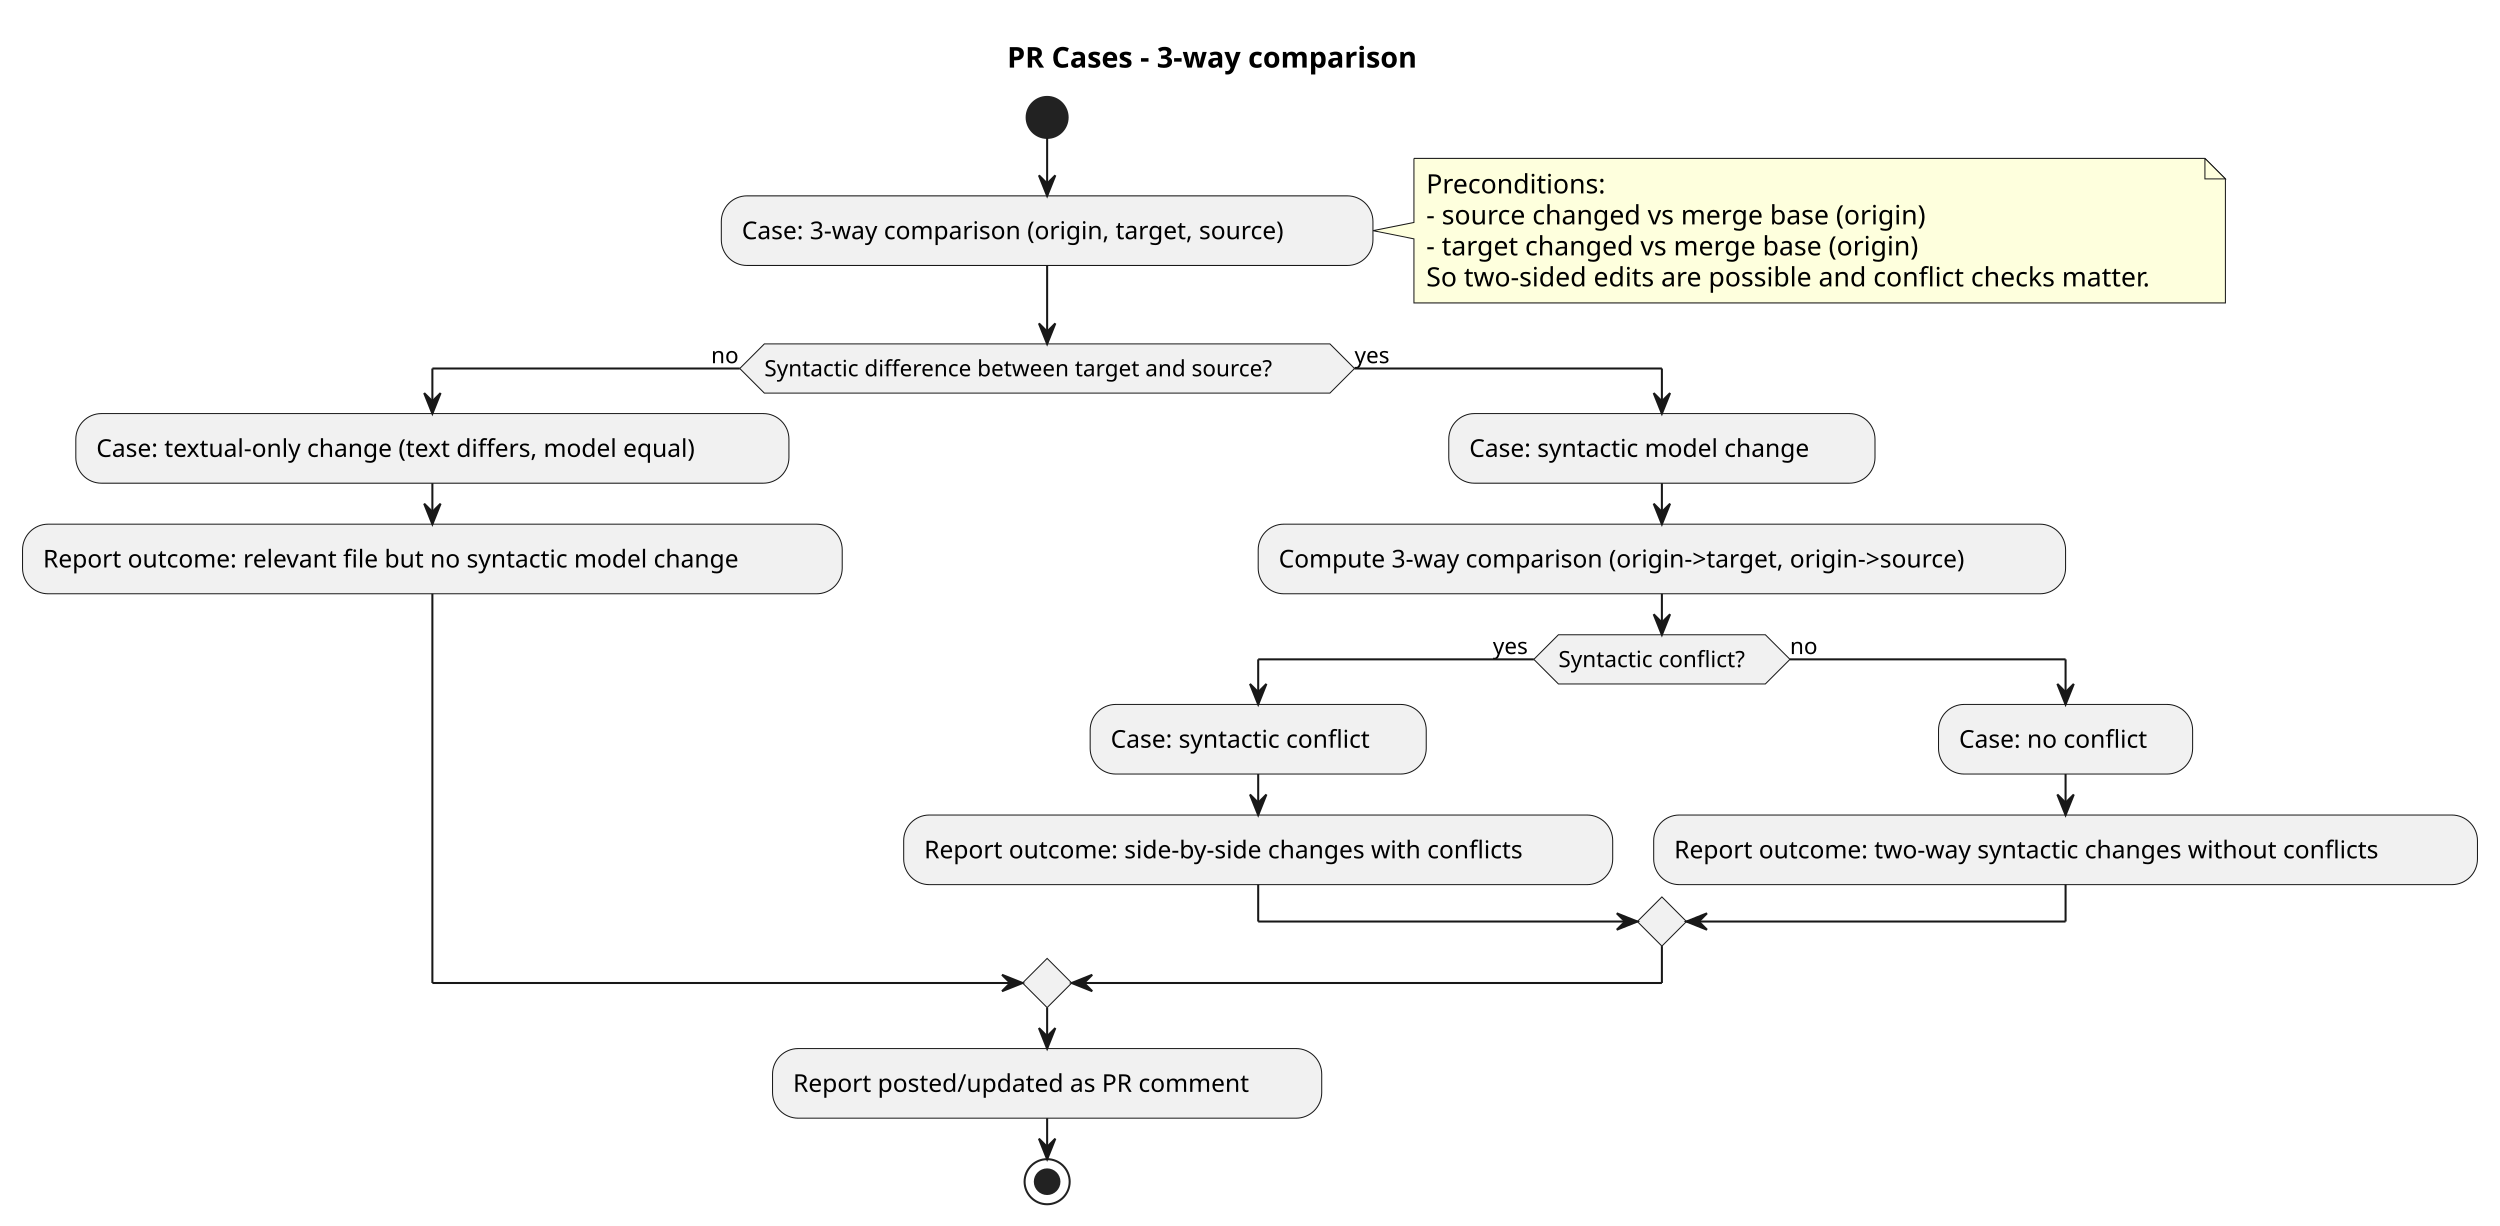
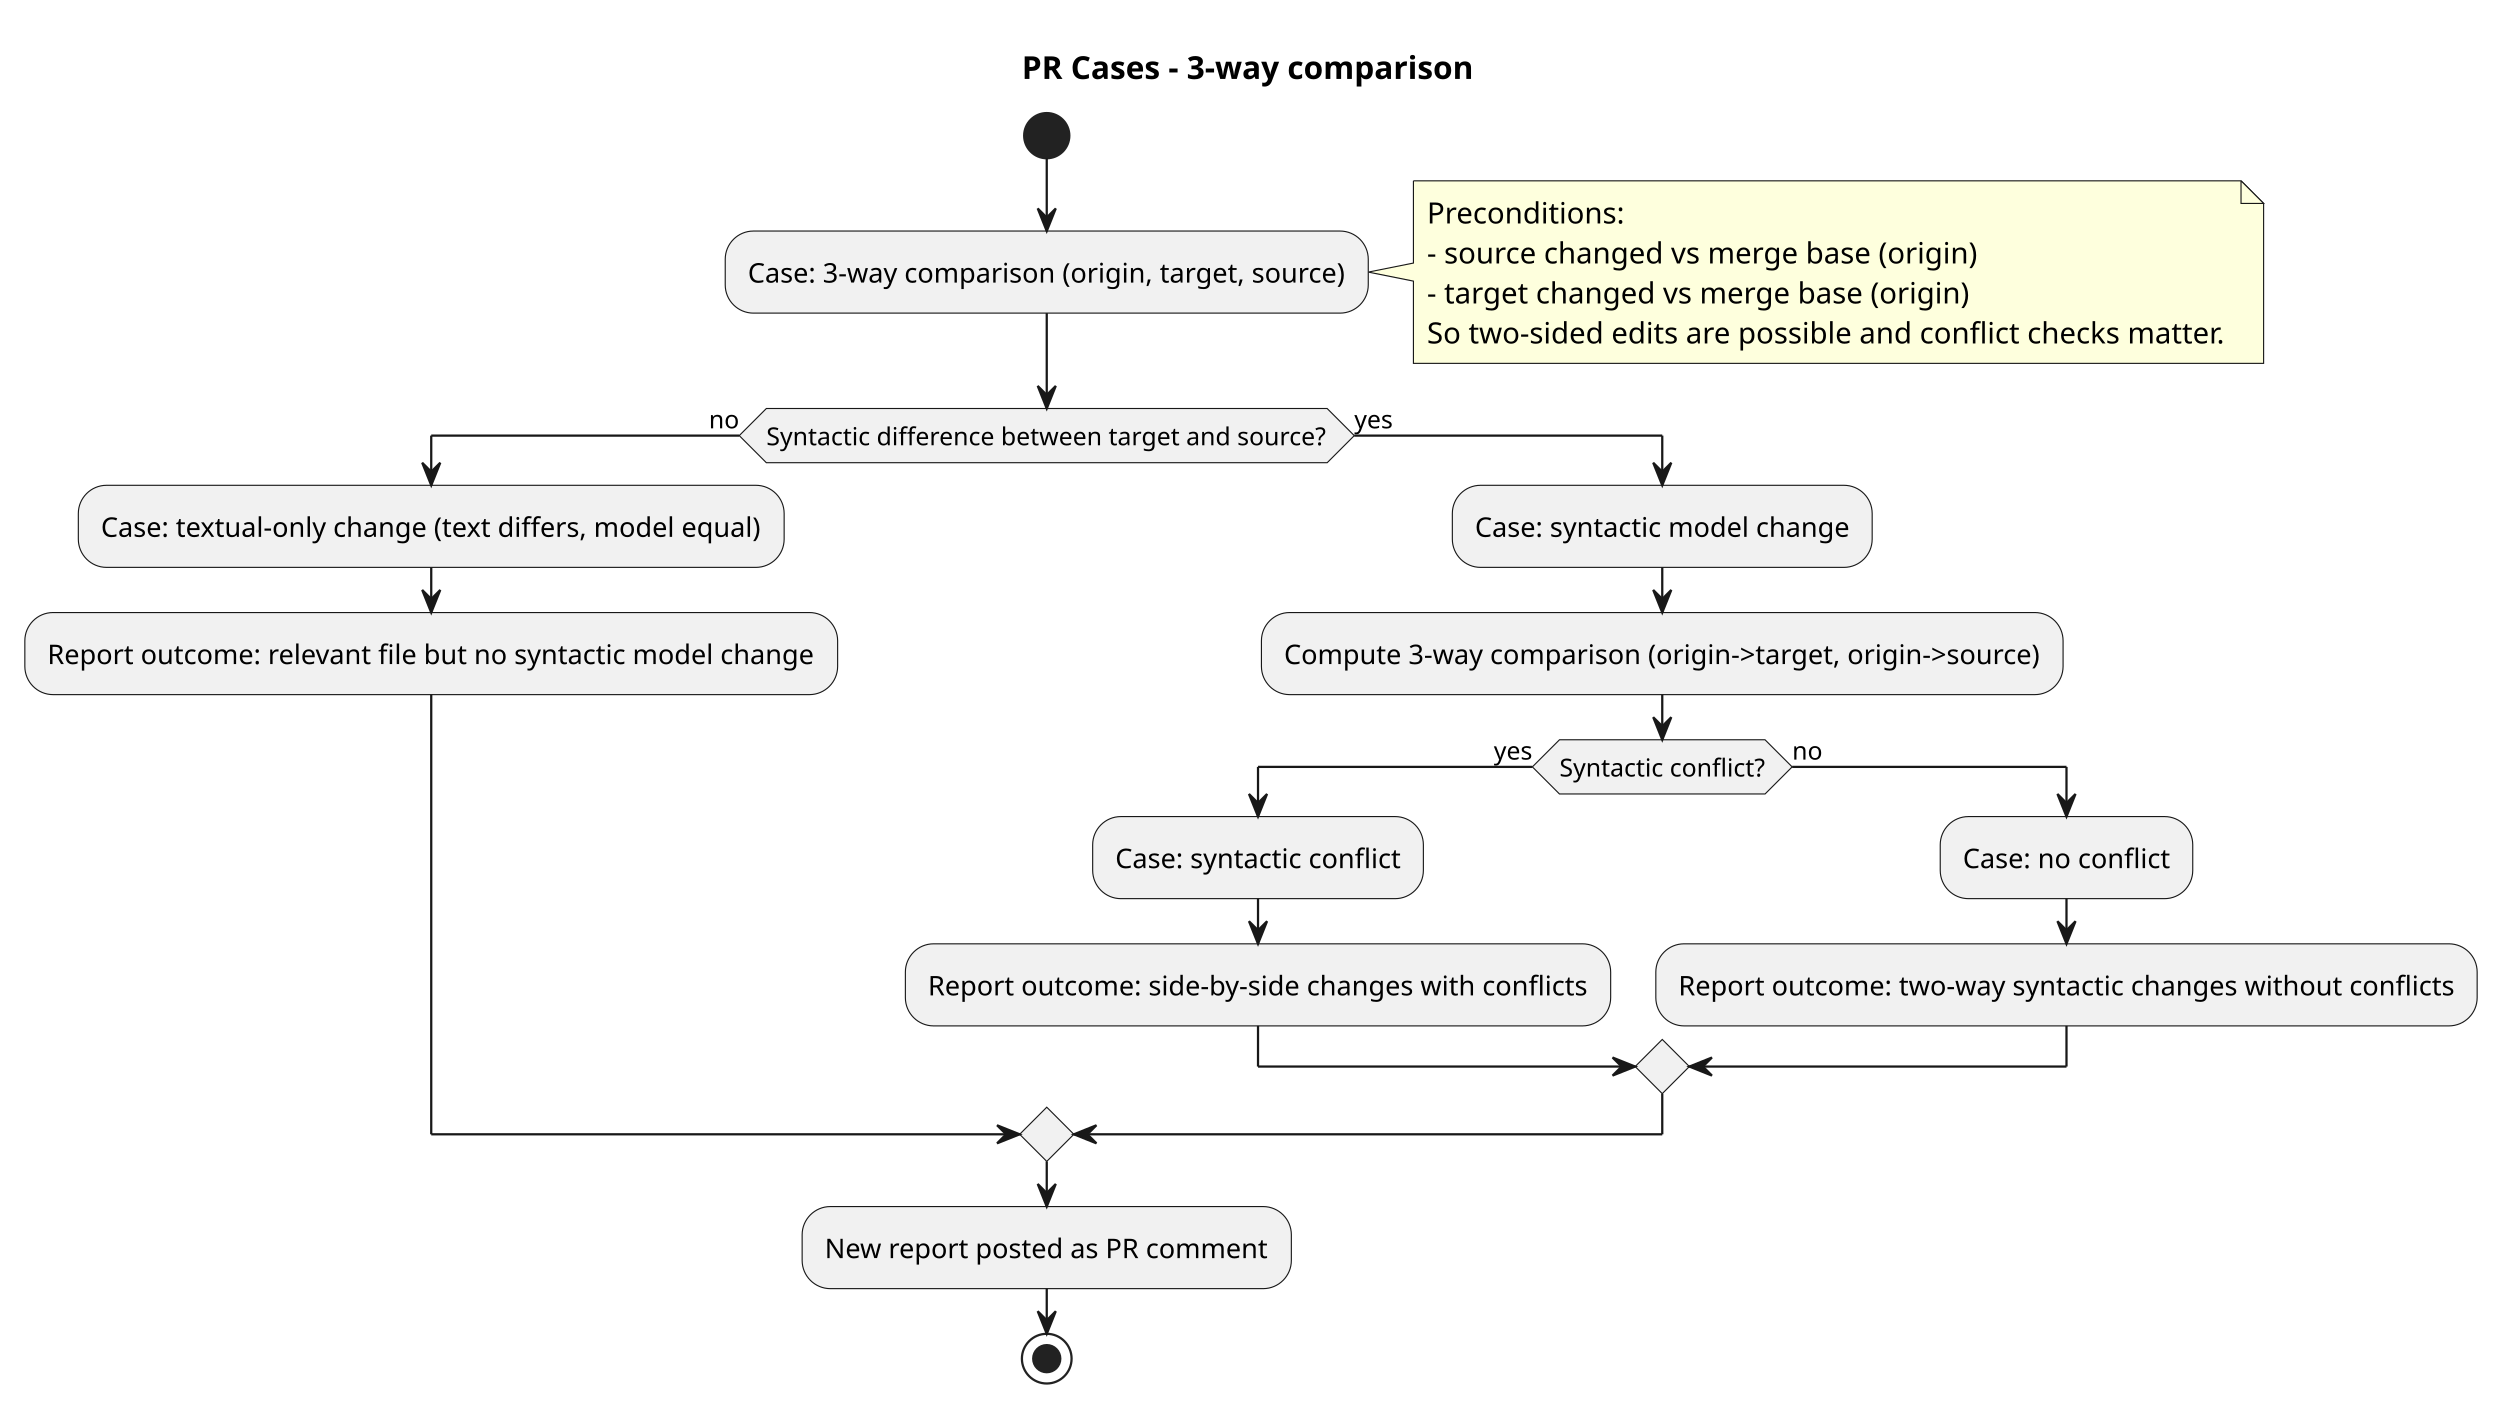
- <svg xmlns="http://www.w3.org/2000/svg" contentStyleType="text/css" height="598px" preserveAspectRatio="none" style="width:1220px;height:598px;background:#FFFFFF;" version="1.1" viewBox="0 0 1220 598" width="1220px" zoomAndPan="magnify">
+ <svg xmlns="http://www.w3.org/2000/svg" contentStyleType="text/css" data-diagram-type="ACTIVITY" height="623px" preserveAspectRatio="none" style="width:1107px;height:623px;background:#FFFFFF;" version="1.1" viewBox="0 0 1107 623" width="1107px" zoomAndPan="magnify">
  <defs />
  <g>
-     <text fill="#000000" font-family="sans-serif" font-size="14" font-weight="bold" lengthAdjust="spacing" textLength="234" x="491.5" y="32.995">PR Cases - 3-way comparison</text>
-     <ellipse cx="511" cy="57.297" fill="#222222" rx="10" ry="10" style="stroke:#222222;stroke-width:1.0;" />
-     <path d="M690,77.297 L690,108.562 L670,112.562 L690,116.562 L690,147.828 A0,0 0 0 0 690,147.828 L1086,147.828 A0,0 0 0 0 1086,147.828 L1086,87.297 L1076,77.297 L690,77.297 A0,0 0 0 0 690,77.297 " fill="#FEFFDD" style="stroke:#181818;stroke-width:0.5;" />
-     <path d="M1076,77.297 L1076,87.297 L1086,87.297 L1076,77.297 " fill="#FEFFDD" style="stroke:#181818;stroke-width:0.5;" />
-     <text fill="#000000" font-family="sans-serif" font-size="13" lengthAdjust="spacing" textLength="90" x="696" y="94.364">Preconditions:</text>
-     <text fill="#000000" font-family="sans-serif" font-size="13" lengthAdjust="spacing" textLength="259" x="696" y="109.497">- source changed vs merge base (origin)</text>
-     <text fill="#000000" font-family="sans-serif" font-size="13" lengthAdjust="spacing" textLength="255" x="696" y="124.629">- target changed vs merge base (origin)</text>
-     <text fill="#000000" font-family="sans-serif" font-size="13" lengthAdjust="spacing" textLength="375" x="696" y="139.762">So two-sided edits are possible and conflict checks matter.</text>
-     <rect fill="#F1F1F1" height="33.969" rx="12.5" ry="12.5" style="stroke:#181818;stroke-width:0.5;" width="318" x="352" y="95.578" />
-     <text fill="#000000" font-family="sans-serif" font-size="12" lengthAdjust="spacing" textLength="298" x="362" y="116.717">Case: 3-way comparison (origin, target, source)</text>
-     <polygon fill="#F1F1F1" points="373,167.828,649,167.828,661,179.828,649,191.828,373,191.828,361,179.828,373,167.828" style="stroke:#181818;stroke-width:0.5;" />
-     <text fill="#000000" font-family="sans-serif" font-size="11" lengthAdjust="spacing" textLength="276" x="373" y="183.636">Syntactic difference between target and source?</text>
-     <text fill="#000000" font-family="sans-serif" font-size="11" lengthAdjust="spacing" textLength="14" x="347" y="177.234">no</text>
-     <text fill="#000000" font-family="sans-serif" font-size="11" lengthAdjust="spacing" textLength="20" x="661" y="177.234">yes</text>
-     <rect fill="#F1F1F1" height="33.969" rx="12.5" ry="12.5" style="stroke:#181818;stroke-width:0.5;" width="348" x="37" y="201.828" />
-     <text fill="#000000" font-family="sans-serif" font-size="12" lengthAdjust="spacing" textLength="328" x="47" y="222.967">Case: textual-only change (text differs, model equal)</text>
-     <rect fill="#F1F1F1" height="33.969" rx="12.5" ry="12.5" style="stroke:#181818;stroke-width:0.5;" width="400" x="11" y="255.797" />
-     <text fill="#000000" font-family="sans-serif" font-size="12" lengthAdjust="spacing" textLength="380" x="21" y="276.935">Report outcome: relevant file but no syntactic model change</text>
-     <rect fill="#F1F1F1" height="33.969" rx="12.5" ry="12.5" style="stroke:#181818;stroke-width:0.5;" width="208" x="707" y="201.828" />
-     <text fill="#000000" font-family="sans-serif" font-size="12" lengthAdjust="spacing" textLength="188" x="717" y="222.967">Case: syntactic model change</text>
-     <rect fill="#F1F1F1" height="33.969" rx="12.5" ry="12.5" style="stroke:#181818;stroke-width:0.5;" width="394" x="614" y="255.797" />
-     <text fill="#000000" font-family="sans-serif" font-size="12" lengthAdjust="spacing" textLength="374" x="624" y="276.935">Compute 3-way comparison (origin-&gt;target, origin-&gt;source)</text>
-     <polygon fill="#F1F1F1" points="760.5,309.766,861.5,309.766,873.5,321.766,861.5,333.766,760.5,333.766,748.5,321.766,760.5,309.766" style="stroke:#181818;stroke-width:0.5;" />
-     <text fill="#000000" font-family="sans-serif" font-size="11" lengthAdjust="spacing" textLength="101" x="760.5" y="325.574">Syntactic conflict?</text>
-     <text fill="#000000" font-family="sans-serif" font-size="11" lengthAdjust="spacing" textLength="20" x="728.5" y="319.171">yes</text>
-     <text fill="#000000" font-family="sans-serif" font-size="11" lengthAdjust="spacing" textLength="14" x="873.5" y="319.171">no</text>
-     <rect fill="#F1F1F1" height="33.969" rx="12.5" ry="12.5" style="stroke:#181818;stroke-width:0.5;" width="164" x="532" y="343.766" />
-     <text fill="#000000" font-family="sans-serif" font-size="12" lengthAdjust="spacing" textLength="144" x="542" y="364.904">Case: syntactic conflict</text>
-     <rect fill="#F1F1F1" height="33.969" rx="12.5" ry="12.5" style="stroke:#181818;stroke-width:0.5;" width="346" x="441" y="397.734" />
-     <text fill="#000000" font-family="sans-serif" font-size="12" lengthAdjust="spacing" textLength="326" x="451" y="418.873">Report outcome: side-by-side changes with conflicts</text>
-     <rect fill="#F1F1F1" height="33.969" rx="12.5" ry="12.5" style="stroke:#181818;stroke-width:0.5;" width="124" x="946" y="343.766" />
-     <text fill="#000000" font-family="sans-serif" font-size="12" lengthAdjust="spacing" textLength="104" x="956" y="364.904">Case: no conflict</text>
-     <rect fill="#F1F1F1" height="33.969" rx="12.5" ry="12.5" style="stroke:#181818;stroke-width:0.5;" width="402" x="807" y="397.734" />
-     <text fill="#000000" font-family="sans-serif" font-size="12" lengthAdjust="spacing" textLength="382" x="817" y="418.873">Report outcome: two-way syntactic changes without conflicts</text>
-     <polygon fill="#F1F1F1" points="811,437.703,823,449.703,811,461.703,799,449.703,811,437.703" style="stroke:#181818;stroke-width:0.5;" />
-     <polygon fill="#F1F1F1" points="511,467.703,523,479.703,511,491.703,499,479.703,511,467.703" style="stroke:#181818;stroke-width:0.5;" />
-     <rect fill="#F1F1F1" height="33.969" rx="12.5" ry="12.5" style="stroke:#181818;stroke-width:0.5;" width="268" x="377" y="511.703" />
-     <text fill="#000000" font-family="sans-serif" font-size="12" lengthAdjust="spacing" textLength="248" x="387" y="532.842">Report posted/updated as PR comment</text>
-     <ellipse cx="511" cy="576.672" fill="none" rx="11" ry="11" style="stroke:#222222;stroke-width:1.0;" />
-     <ellipse cx="511" cy="576.672" fill="#222222" rx="6" ry="6" style="stroke:#222222;stroke-width:1.0;" />
-     <line style="stroke:#181818;stroke-width:1.0;" x1="511" x2="511" y1="67.297" y2="95.578" />
-     <polygon fill="#181818" points="507,85.578,511,95.578,515,85.578,511,89.578" style="stroke:#181818;stroke-width:1.0;" />
-     <line style="stroke:#181818;stroke-width:1.0;" x1="211" x2="211" y1="235.797" y2="255.797" />
-     <polygon fill="#181818" points="207,245.797,211,255.797,215,245.797,211,249.797" style="stroke:#181818;stroke-width:1.0;" />
-     <line style="stroke:#181818;stroke-width:1.0;" x1="811" x2="811" y1="235.797" y2="255.797" />
-     <polygon fill="#181818" points="807,245.797,811,255.797,815,245.797,811,249.797" style="stroke:#181818;stroke-width:1.0;" />
-     <line style="stroke:#181818;stroke-width:1.0;" x1="614" x2="614" y1="377.734" y2="397.734" />
-     <polygon fill="#181818" points="610,387.734,614,397.734,618,387.734,614,391.734" style="stroke:#181818;stroke-width:1.0;" />
-     <line style="stroke:#181818;stroke-width:1.0;" x1="1008" x2="1008" y1="377.734" y2="397.734" />
-     <polygon fill="#181818" points="1004,387.734,1008,397.734,1012,387.734,1008,391.734" style="stroke:#181818;stroke-width:1.0;" />
-     <line style="stroke:#181818;stroke-width:1.0;" x1="748.5" x2="614" y1="321.766" y2="321.766" />
-     <line style="stroke:#181818;stroke-width:1.0;" x1="614" x2="614" y1="321.766" y2="343.766" />
-     <polygon fill="#181818" points="610,333.766,614,343.766,618,333.766,614,337.766" style="stroke:#181818;stroke-width:1.0;" />
-     <line style="stroke:#181818;stroke-width:1.0;" x1="873.5" x2="1008" y1="321.766" y2="321.766" />
-     <line style="stroke:#181818;stroke-width:1.0;" x1="1008" x2="1008" y1="321.766" y2="343.766" />
-     <polygon fill="#181818" points="1004,333.766,1008,343.766,1012,333.766,1008,337.766" style="stroke:#181818;stroke-width:1.0;" />
-     <line style="stroke:#181818;stroke-width:1.0;" x1="614" x2="614" y1="431.703" y2="449.703" />
-     <line style="stroke:#181818;stroke-width:1.0;" x1="614" x2="799" y1="449.703" y2="449.703" />
-     <polygon fill="#181818" points="789,445.703,799,449.703,789,453.703,793,449.703" style="stroke:#181818;stroke-width:1.0;" />
-     <line style="stroke:#181818;stroke-width:1.0;" x1="1008" x2="1008" y1="431.703" y2="449.703" />
-     <line style="stroke:#181818;stroke-width:1.0;" x1="1008" x2="823" y1="449.703" y2="449.703" />
-     <polygon fill="#181818" points="833,445.703,823,449.703,833,453.703,829,449.703" style="stroke:#181818;stroke-width:1.0;" />
-     <line style="stroke:#181818;stroke-width:1.0;" x1="811" x2="811" y1="289.766" y2="309.766" />
-     <polygon fill="#181818" points="807,299.766,811,309.766,815,299.766,811,303.766" style="stroke:#181818;stroke-width:1.0;" />
-     <line style="stroke:#181818;stroke-width:1.0;" x1="361" x2="211" y1="179.828" y2="179.828" />
-     <line style="stroke:#181818;stroke-width:1.0;" x1="211" x2="211" y1="179.828" y2="201.828" />
-     <polygon fill="#181818" points="207,191.828,211,201.828,215,191.828,211,195.828" style="stroke:#181818;stroke-width:1.0;" />
-     <line style="stroke:#181818;stroke-width:1.0;" x1="661" x2="811" y1="179.828" y2="179.828" />
-     <line style="stroke:#181818;stroke-width:1.0;" x1="811" x2="811" y1="179.828" y2="201.828" />
-     <polygon fill="#181818" points="807,191.828,811,201.828,815,191.828,811,195.828" style="stroke:#181818;stroke-width:1.0;" />
-     <line style="stroke:#181818;stroke-width:1.0;" x1="211" x2="211" y1="289.766" y2="479.703" />
-     <line style="stroke:#181818;stroke-width:1.0;" x1="211" x2="499" y1="479.703" y2="479.703" />
-     <polygon fill="#181818" points="489,475.703,499,479.703,489,483.703,493,479.703" style="stroke:#181818;stroke-width:1.0;" />
-     <line style="stroke:#181818;stroke-width:1.0;" x1="811" x2="811" y1="461.703" y2="479.703" />
-     <line style="stroke:#181818;stroke-width:1.0;" x1="811" x2="523" y1="479.703" y2="479.703" />
-     <polygon fill="#181818" points="533,475.703,523,479.703,533,483.703,529,479.703" style="stroke:#181818;stroke-width:1.0;" />
-     <line style="stroke:#181818;stroke-width:1.0;" x1="511" x2="511" y1="129.547" y2="167.828" />
-     <polygon fill="#181818" points="507,157.828,511,167.828,515,157.828,511,161.828" style="stroke:#181818;stroke-width:1.0;" />
-     <line style="stroke:#181818;stroke-width:1.0;" x1="511" x2="511" y1="491.703" y2="511.703" />
-     <polygon fill="#181818" points="507,501.703,511,511.703,515,501.703,511,505.703" style="stroke:#181818;stroke-width:1.0;" />
-     <line style="stroke:#181818;stroke-width:1.0;" x1="511" x2="511" y1="545.672" y2="565.672" />
-     <polygon fill="#181818" points="507,555.672,511,565.672,515,555.672,511,559.672" style="stroke:#181818;stroke-width:1.0;" />
+     <g class="title" data-source-line="1">
+       <text fill="#000000" font-family="sans-serif" font-size="14" font-weight="bold" lengthAdjust="spacing" textLength="199.961" x="452.461" y="34.966">PR Cases - 3-way comparison</text>
+     </g>
+     <ellipse cx="463.499" cy="60.068" fill="#222222" rx="10" ry="10" style="stroke:#222222;stroke-width:1;" />
+     <path d="M625.866,80.068 L625.866,116.48 L605.866,120.48 L625.866,124.48 L625.866,160.892 A0,0 0 0 0 625.866,160.892 L1002.325,160.892 A0,0 0 0 0 1002.325,160.892 L1002.325,90.068 L992.325,80.068 L625.866,80.068 A0,0 0 0 0 625.866,80.068" fill="#FEFFDD" style="stroke:#181818;stroke-width:0.5;" />
+     <path d="M992.325,80.068 L992.325,90.068 L1002.325,90.068 L992.325,80.068" fill="#FEFFDD" style="stroke:#181818;stroke-width:0.5;" />
+     <text fill="#000000" font-family="sans-serif" font-size="13" lengthAdjust="spacing" textLength="87.711" x="631.866" y="98.965">Preconditions:</text>
+     <text fill="#000000" font-family="sans-serif" font-size="13" lengthAdjust="spacing" textLength="244.088" x="631.866" y="116.671">- source changed vs merge base (origin)</text>
+     <text fill="#000000" font-family="sans-serif" font-size="13" lengthAdjust="spacing" textLength="240.396" x="631.866" y="134.377">- target changed vs merge base (origin)</text>
+     <text fill="#000000" font-family="sans-serif" font-size="13" lengthAdjust="spacing" textLength="355.459" x="631.866" y="152.083">So two-sided edits are possible and conflict checks matter.</text>
+     <rect fill="#F1F1F1" height="36.344" rx="12.5" ry="12.5" style="stroke:#181818;stroke-width:0.5;" width="284.734" x="321.132" y="102.308" />
+     <text fill="#000000" font-family="sans-serif" font-size="12" lengthAdjust="spacing" textLength="264.734" x="331.132" y="125.136">Case: 3-way comparison (origin, target, source)</text>
+     <polygon fill="#F1F1F1" points="339.332,180.892,587.666,180.892,599.666,192.892,587.666,204.892,339.332,204.892,327.332,192.892,339.332,180.892" style="stroke:#181818;stroke-width:0.5;" />
+     <text fill="#000000" font-family="sans-serif" font-size="11" lengthAdjust="spacing" textLength="248.334" x="339.332" y="197.16">Syntactic difference between target and source?</text>
+     <text fill="#000000" font-family="sans-serif" font-size="11" lengthAdjust="spacing" textLength="13.453" x="313.879" y="189.669">no</text>
+     <text fill="#000000" font-family="sans-serif" font-size="11" lengthAdjust="spacing" textLength="17.083" x="599.666" y="189.669">yes</text>
+     <rect fill="#F1F1F1" height="36.344" rx="12.5" ry="12.5" style="stroke:#181818;stroke-width:0.5;" width="312.538" x="34.682" y="214.892" />
+     <text fill="#000000" font-family="sans-serif" font-size="12" lengthAdjust="spacing" textLength="292.538" x="44.682" y="237.72">Case: textual-only change (text differs, model equal)</text>
+     <rect fill="#F1F1F1" height="36.344" rx="12.5" ry="12.5" style="stroke:#181818;stroke-width:0.5;" width="359.902" x="11" y="271.236" />
+     <text fill="#000000" font-family="sans-serif" font-size="12" lengthAdjust="spacing" textLength="339.902" x="21" y="294.064">Report outcome: relevant file but no syntactic model change</text>
+     <rect fill="#F1F1F1" height="36.344" rx="12.5" ry="12.5" style="stroke:#181818;stroke-width:0.5;" width="185.901" x="643.096" y="214.892" />
+     <text fill="#000000" font-family="sans-serif" font-size="12" lengthAdjust="spacing" textLength="165.901" x="653.096" y="237.72">Case: syntactic model change</text>
+     <rect fill="#F1F1F1" height="36.344" rx="12.5" ry="12.5" style="stroke:#181818;stroke-width:0.5;" width="354.97" x="558.561" y="271.236" />
+     <text fill="#000000" font-family="sans-serif" font-size="12" lengthAdjust="spacing" textLength="334.97" x="568.561" y="294.064">Compute 3-way comparison (origin-&gt;target, origin-&gt;source)</text>
+     <polygon fill="#F1F1F1" points="690.529,327.58,781.564,327.58,793.564,339.58,781.564,351.58,690.529,351.58,678.529,339.58,690.529,327.58" style="stroke:#181818;stroke-width:0.5;" />
+     <text fill="#000000" font-family="sans-serif" font-size="11" lengthAdjust="spacing" textLength="91.035" x="690.529" y="343.848">Syntactic conflict?</text>
+     <text fill="#000000" font-family="sans-serif" font-size="11" lengthAdjust="spacing" textLength="17.083" x="661.446" y="336.357">yes</text>
+     <text fill="#000000" font-family="sans-serif" font-size="11" lengthAdjust="spacing" textLength="13.453" x="793.564" y="336.357">no</text>
+     <rect fill="#F1F1F1" height="36.344" rx="12.5" ry="12.5" style="stroke:#181818;stroke-width:0.5;" width="146.433" x="483.835" y="361.58" />
+     <text fill="#000000" font-family="sans-serif" font-size="12" lengthAdjust="spacing" textLength="126.433" x="493.835" y="384.408">Case: syntactic conflict</text>
+     <rect fill="#F1F1F1" height="36.344" rx="12.5" ry="12.5" style="stroke:#181818;stroke-width:0.5;" width="312.298" x="400.902" y="417.924" />
+     <text fill="#000000" font-family="sans-serif" font-size="12" lengthAdjust="spacing" textLength="292.298" x="410.902" y="440.752">Report outcome: side-by-side changes with conflicts</text>
+     <rect fill="#F1F1F1" height="36.344" rx="12.5" ry="12.5" style="stroke:#181818;stroke-width:0.5;" width="111.813" x="859.135" y="361.58" />
+     <text fill="#000000" font-family="sans-serif" font-size="12" lengthAdjust="spacing" textLength="91.813" x="869.135" y="384.408">Case: no conflict</text>
+     <rect fill="#F1F1F1" height="36.344" rx="12.5" ry="12.5" style="stroke:#181818;stroke-width:0.5;" width="363.682" x="733.201" y="417.924" />
+     <text fill="#000000" font-family="sans-serif" font-size="12" lengthAdjust="spacing" textLength="343.682" x="743.201" y="440.752">Report outcome: two-way syntactic changes without conflicts</text>
+     <polygon fill="#F1F1F1" points="736.047,460.268,748.047,472.268,736.047,484.268,724.047,472.268,736.047,460.268" style="stroke:#181818;stroke-width:0.5;" />
+     <polygon fill="#F1F1F1" points="463.499,490.268,475.499,502.268,463.499,514.268,451.499,502.268,463.499,490.268" style="stroke:#181818;stroke-width:0.5;" />
+     <rect fill="#F1F1F1" height="36.344" rx="12.5" ry="12.5" style="stroke:#181818;stroke-width:0.5;" width="216.621" x="355.188" y="534.268" />
+     <text fill="#000000" font-family="sans-serif" font-size="12" lengthAdjust="spacing" textLength="196.621" x="365.188" y="557.096">New report posted as PR comment</text>
+     <ellipse cx="463.499" cy="601.613" fill="none" rx="11" ry="11" style="stroke:#222222;stroke-width:1;" />
+     <ellipse cx="463.499" cy="601.613" fill="#222222" rx="6" ry="6" style="stroke:#222222;stroke-width:1;" />
+     <line style="stroke:#181818;stroke-width:1;" x1="463.499" x2="463.499" y1="70.068" y2="102.308" />
+     <polygon fill="#181818" points="459.499,92.308,463.499,102.308,467.499,92.308,463.499,96.308" style="stroke:#181818;stroke-width:1;" />
+     <line style="stroke:#181818;stroke-width:1;" x1="190.951" x2="190.951" y1="251.236" y2="271.236" />
+     <polygon fill="#181818" points="186.951,261.236,190.951,271.236,194.951,261.236,190.951,265.236" style="stroke:#181818;stroke-width:1;" />
+     <line style="stroke:#181818;stroke-width:1;" x1="736.047" x2="736.047" y1="251.236" y2="271.236" />
+     <polygon fill="#181818" points="732.047,261.236,736.047,271.236,740.047,261.236,736.047,265.236" style="stroke:#181818;stroke-width:1;" />
+     <line style="stroke:#181818;stroke-width:1;" x1="557.051" x2="557.051" y1="397.924" y2="417.924" />
+     <polygon fill="#181818" points="553.051,407.924,557.051,417.924,561.051,407.924,557.051,411.924" style="stroke:#181818;stroke-width:1;" />
+     <line style="stroke:#181818;stroke-width:1;" x1="915.042" x2="915.042" y1="397.924" y2="417.924" />
+     <polygon fill="#181818" points="911.042,407.924,915.042,417.924,919.042,407.924,915.042,411.924" style="stroke:#181818;stroke-width:1;" />
+     <line style="stroke:#181818;stroke-width:1;" x1="678.529" x2="557.051" y1="339.58" y2="339.58" />
+     <line style="stroke:#181818;stroke-width:1;" x1="557.051" x2="557.051" y1="339.58" y2="361.58" />
+     <polygon fill="#181818" points="553.051,351.58,557.051,361.58,561.051,351.58,557.051,355.58" style="stroke:#181818;stroke-width:1;" />
+     <line style="stroke:#181818;stroke-width:1;" x1="793.564" x2="915.042" y1="339.58" y2="339.58" />
+     <line style="stroke:#181818;stroke-width:1;" x1="915.042" x2="915.042" y1="339.58" y2="361.58" />
+     <polygon fill="#181818" points="911.042,351.58,915.042,361.58,919.042,351.58,915.042,355.58" style="stroke:#181818;stroke-width:1;" />
+     <line style="stroke:#181818;stroke-width:1;" x1="557.051" x2="557.051" y1="454.268" y2="472.268" />
+     <line style="stroke:#181818;stroke-width:1;" x1="557.051" x2="724.047" y1="472.268" y2="472.268" />
+     <polygon fill="#181818" points="714.047,468.268,724.047,472.268,714.047,476.268,718.047,472.268" style="stroke:#181818;stroke-width:1;" />
+     <line style="stroke:#181818;stroke-width:1;" x1="915.042" x2="915.042" y1="454.268" y2="472.268" />
+     <line style="stroke:#181818;stroke-width:1;" x1="915.042" x2="748.047" y1="472.268" y2="472.268" />
+     <polygon fill="#181818" points="758.047,468.268,748.047,472.268,758.047,476.268,754.047,472.268" style="stroke:#181818;stroke-width:1;" />
+     <line style="stroke:#181818;stroke-width:1;" x1="736.047" x2="736.047" y1="307.58" y2="327.58" />
+     <polygon fill="#181818" points="732.047,317.58,736.047,327.58,740.047,317.58,736.047,321.58" style="stroke:#181818;stroke-width:1;" />
+     <line style="stroke:#181818;stroke-width:1;" x1="327.332" x2="190.951" y1="192.892" y2="192.892" />
+     <line style="stroke:#181818;stroke-width:1;" x1="190.951" x2="190.951" y1="192.892" y2="214.892" />
+     <polygon fill="#181818" points="186.951,204.892,190.951,214.892,194.951,204.892,190.951,208.892" style="stroke:#181818;stroke-width:1;" />
+     <line style="stroke:#181818;stroke-width:1;" x1="599.666" x2="736.047" y1="192.892" y2="192.892" />
+     <line style="stroke:#181818;stroke-width:1;" x1="736.047" x2="736.047" y1="192.892" y2="214.892" />
+     <polygon fill="#181818" points="732.047,204.892,736.047,214.892,740.047,204.892,736.047,208.892" style="stroke:#181818;stroke-width:1;" />
+     <line style="stroke:#181818;stroke-width:1;" x1="190.951" x2="190.951" y1="307.58" y2="502.268" />
+     <line style="stroke:#181818;stroke-width:1;" x1="190.951" x2="451.499" y1="502.268" y2="502.268" />
+     <polygon fill="#181818" points="441.499,498.268,451.499,502.268,441.499,506.268,445.499,502.268" style="stroke:#181818;stroke-width:1;" />
+     <line style="stroke:#181818;stroke-width:1;" x1="736.047" x2="736.047" y1="484.268" y2="502.268" />
+     <line style="stroke:#181818;stroke-width:1;" x1="736.047" x2="475.499" y1="502.268" y2="502.268" />
+     <polygon fill="#181818" points="485.499,498.268,475.499,502.268,485.499,506.268,481.499,502.268" style="stroke:#181818;stroke-width:1;" />
+     <line style="stroke:#181818;stroke-width:1;" x1="463.499" x2="463.499" y1="138.652" y2="180.892" />
+     <polygon fill="#181818" points="459.499,170.892,463.499,180.892,467.499,170.892,463.499,174.892" style="stroke:#181818;stroke-width:1;" />
+     <line style="stroke:#181818;stroke-width:1;" x1="463.499" x2="463.499" y1="514.268" y2="534.268" />
+     <polygon fill="#181818" points="459.499,524.268,463.499,534.268,467.499,524.268,463.499,528.268" style="stroke:#181818;stroke-width:1;" />
+     <line style="stroke:#181818;stroke-width:1;" x1="463.499" x2="463.499" y1="570.613" y2="590.613" />
+     <polygon fill="#181818" points="459.499,580.613,463.499,590.613,467.499,580.613,463.499,584.613" style="stroke:#181818;stroke-width:1;" />
  </g>
</svg>
